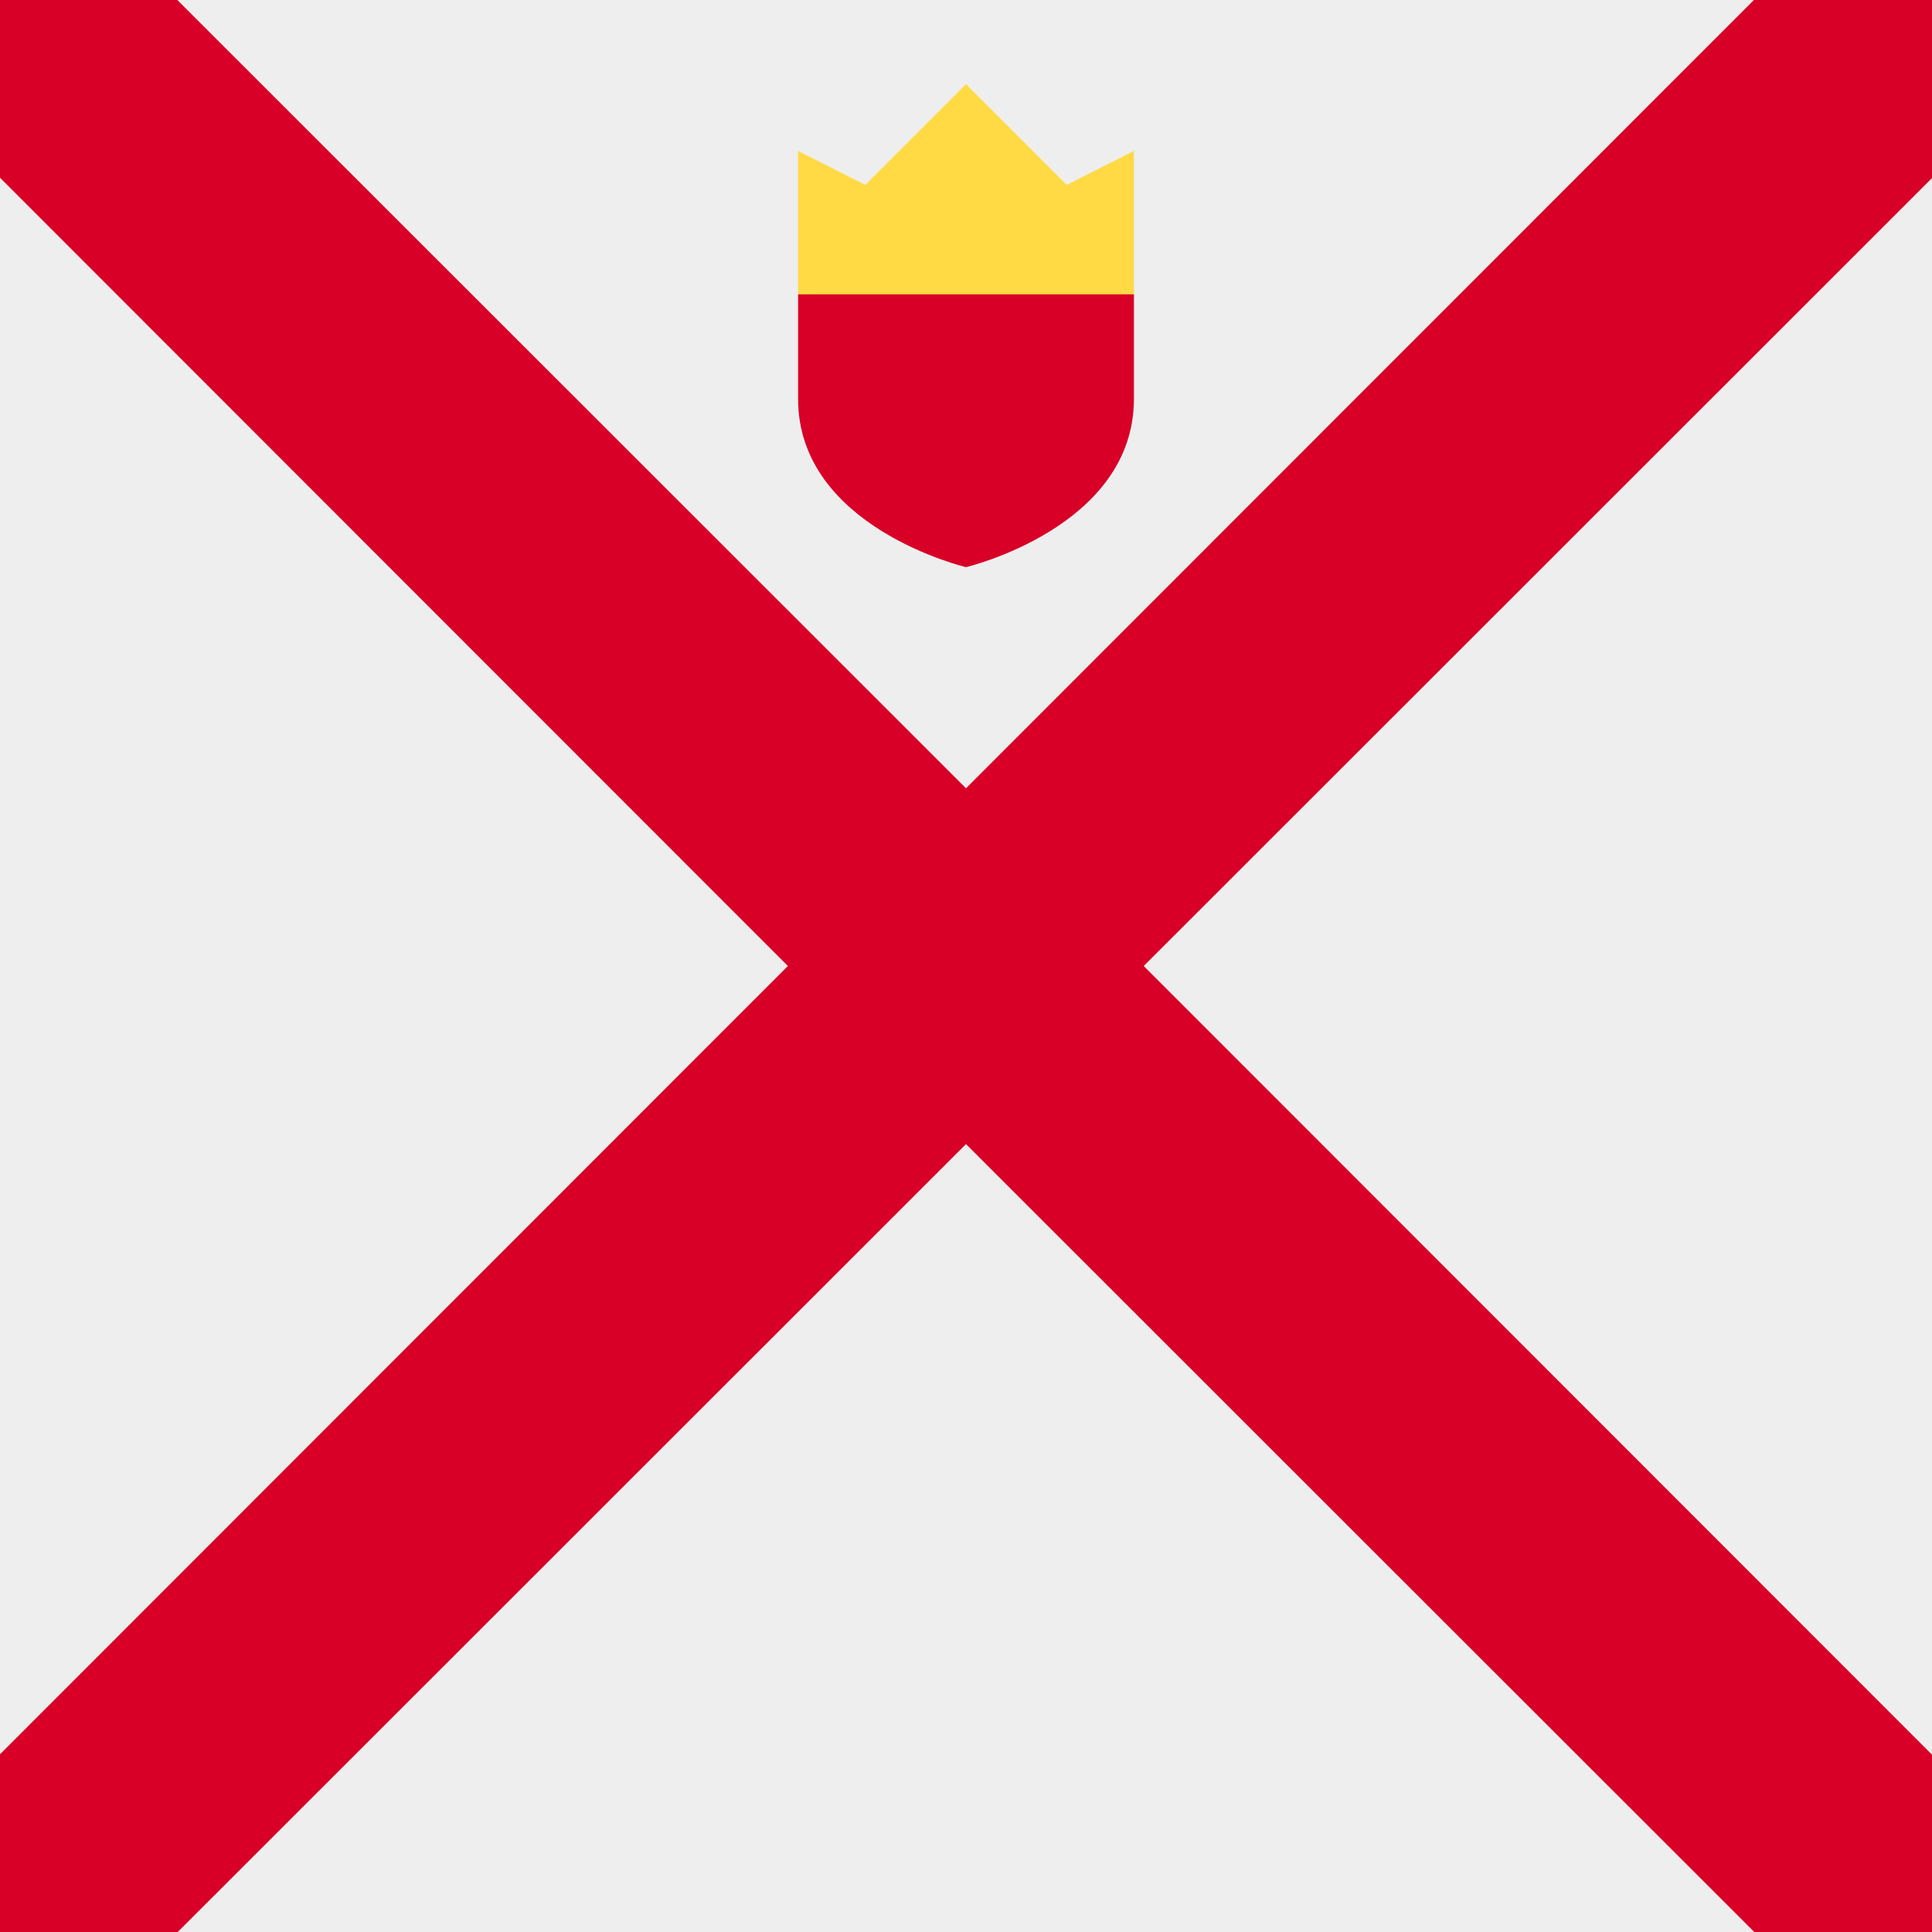
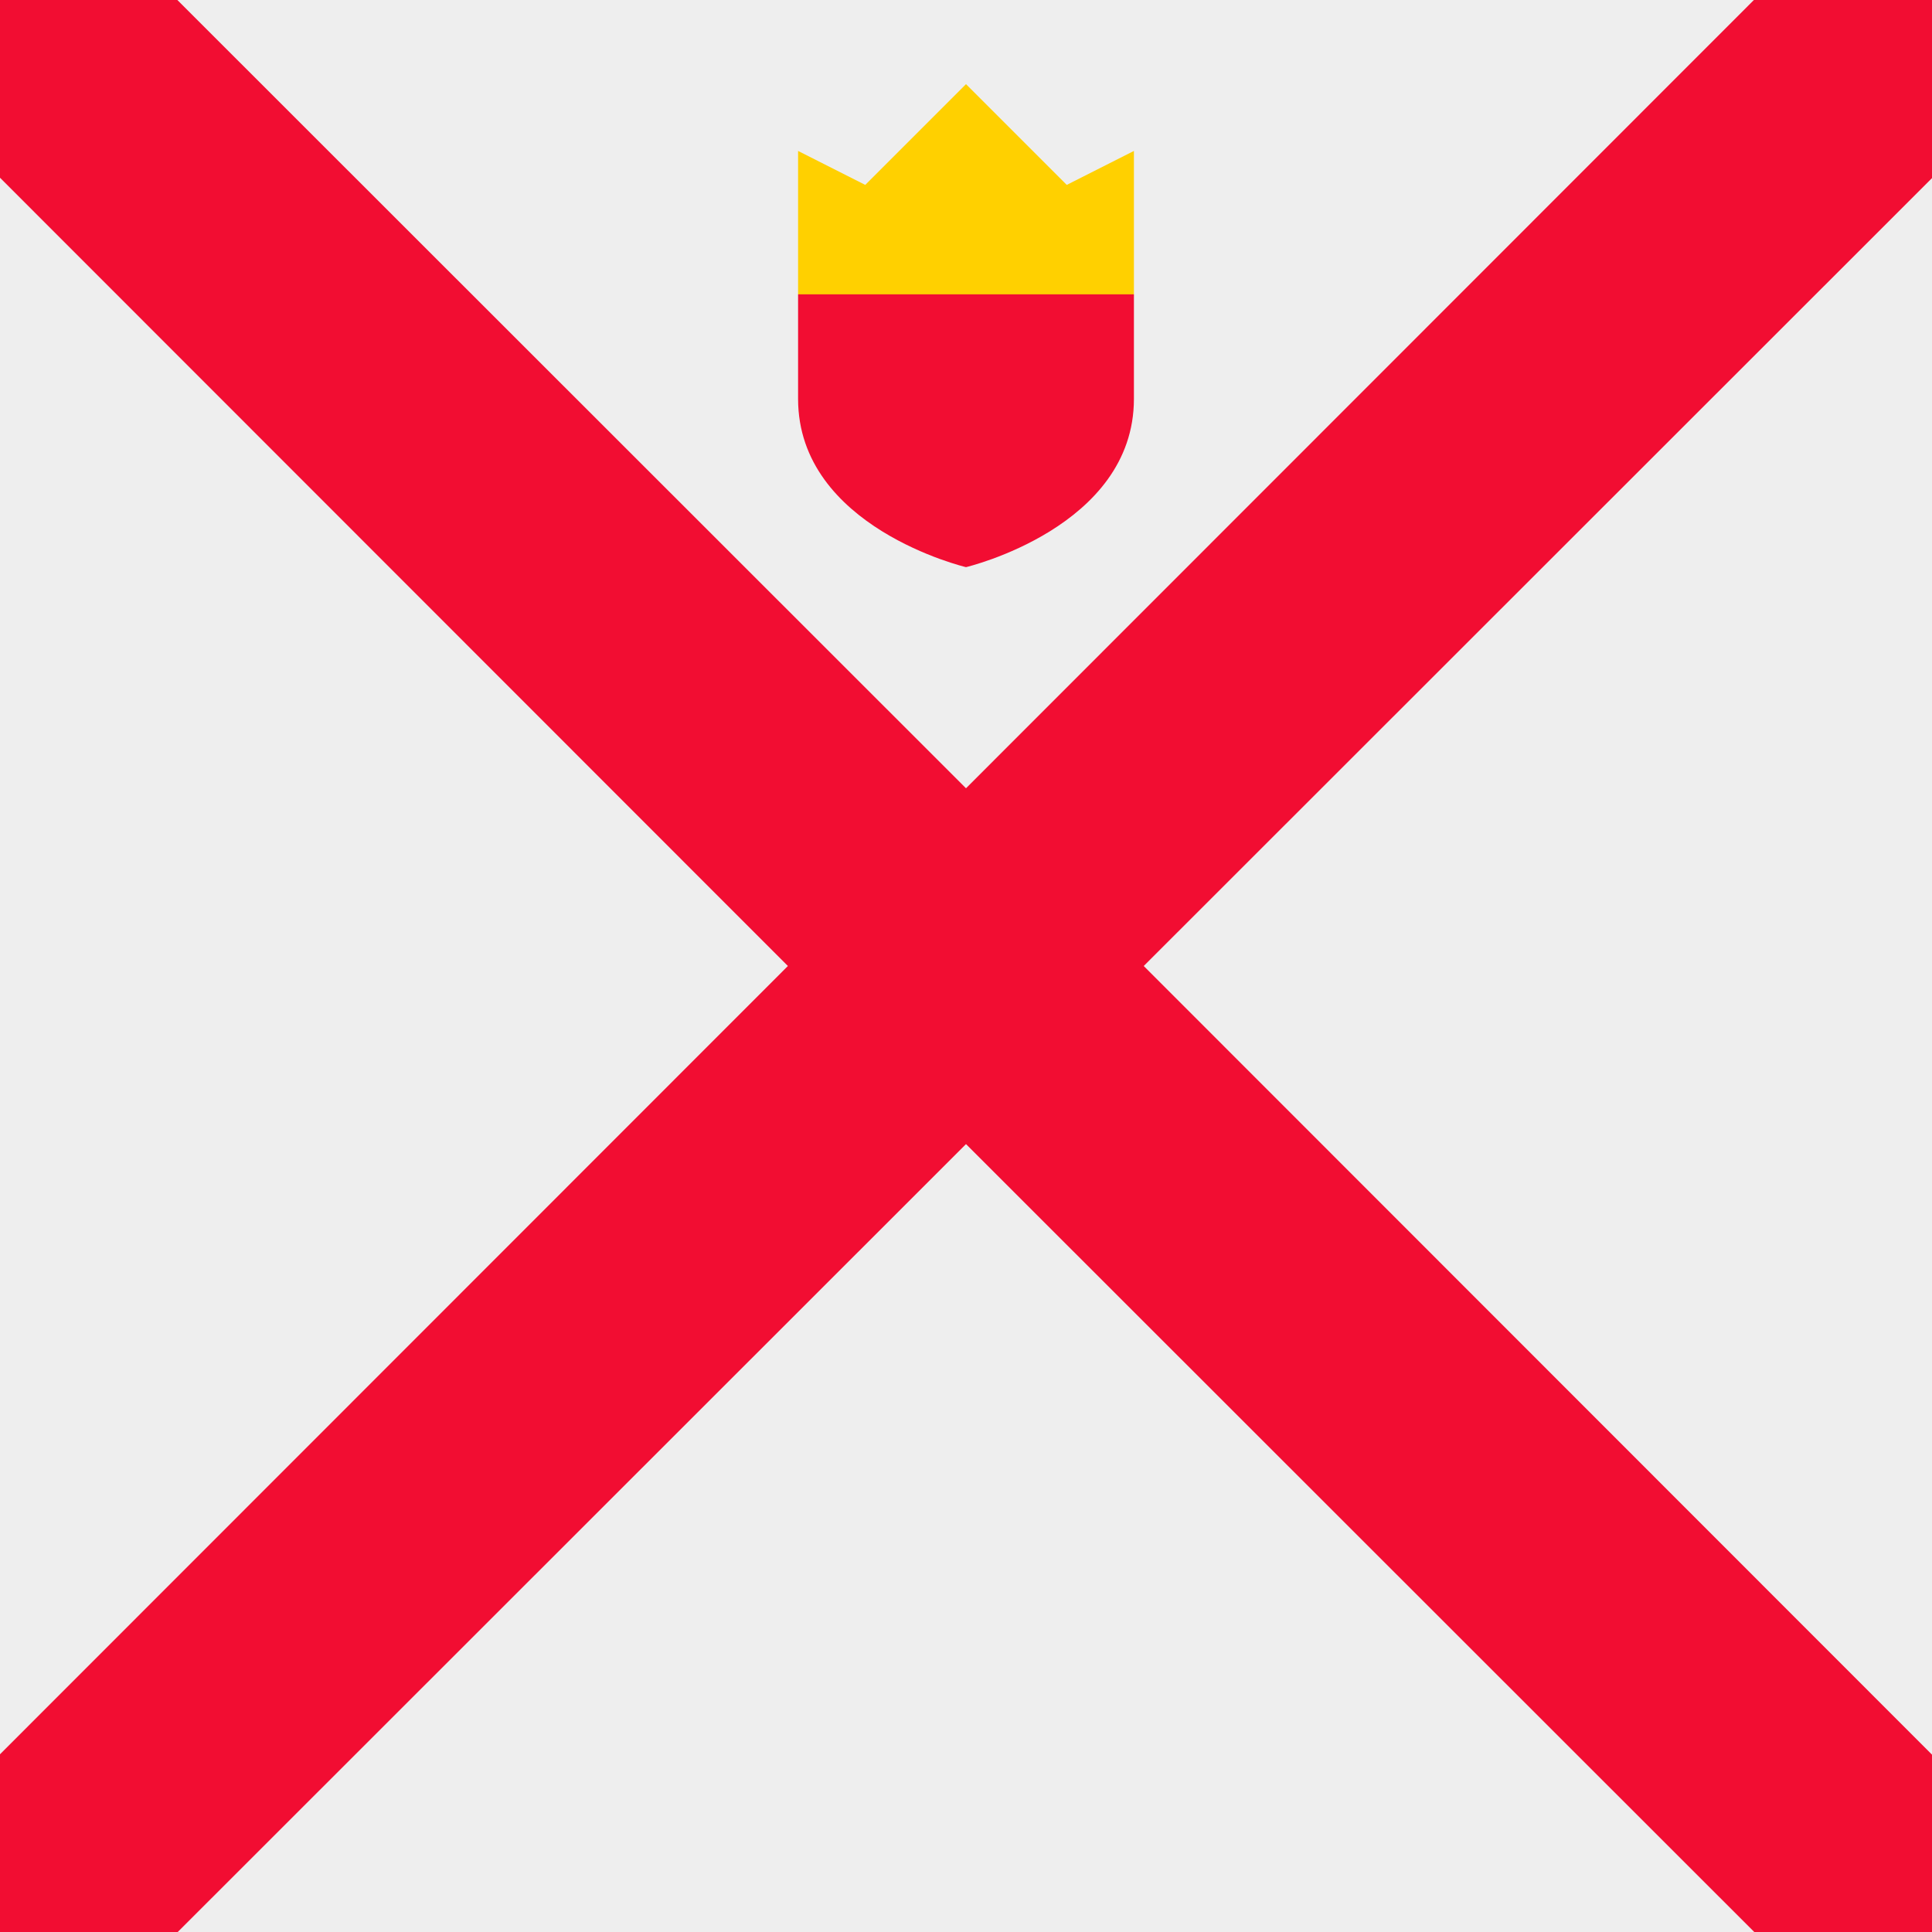
<svg xmlns="http://www.w3.org/2000/svg" width="512" height="512" viewBox="0 0 512 512">
  <g>
    <path fill="#eee" d="M0 47.1 47 0h417.8L512 47.2v417.7L464.9 512H47L0 464.9z" />
-     <path fill="#d80027" d="M0 0v47.1L208.8 256 0 464.9V512h47.1L256 303.2 464.9 512H512v-47L303.1 256 512 47.2V0h-47.2L256 208.9 47 0z" />
-     <path fill="#ffda44" d="M211.5 78 256 89l44.5-11V40l-17.8 9L256 22.3 229.3 49l-17.8-9z" />
-     <path fill="#d80027" d="M211.5 78v27.7c0 34.1 44.5 44.6 44.5 44.6s44.5-10.5 44.5-44.6V78z" />
+     <path fill="#f20d32" d="M0 0v47.1L208.8 256 0 464.9V512h47.1L256 303.2 464.9 512H512v-47L303.1 256 512 47.2V0h-47.2L256 208.9 47 0z" />
+     <path fill="#ffd000" d="M211.5 78 256 89l44.5-11V40l-17.8 9L256 22.3 229.3 49l-17.8-9z" />
+     <path fill="#f20d32" d="M211.5 78v27.7c0 34.1 44.5 44.6 44.5 44.6s44.5-10.5 44.5-44.6V78z" />
  </g>
</svg>
